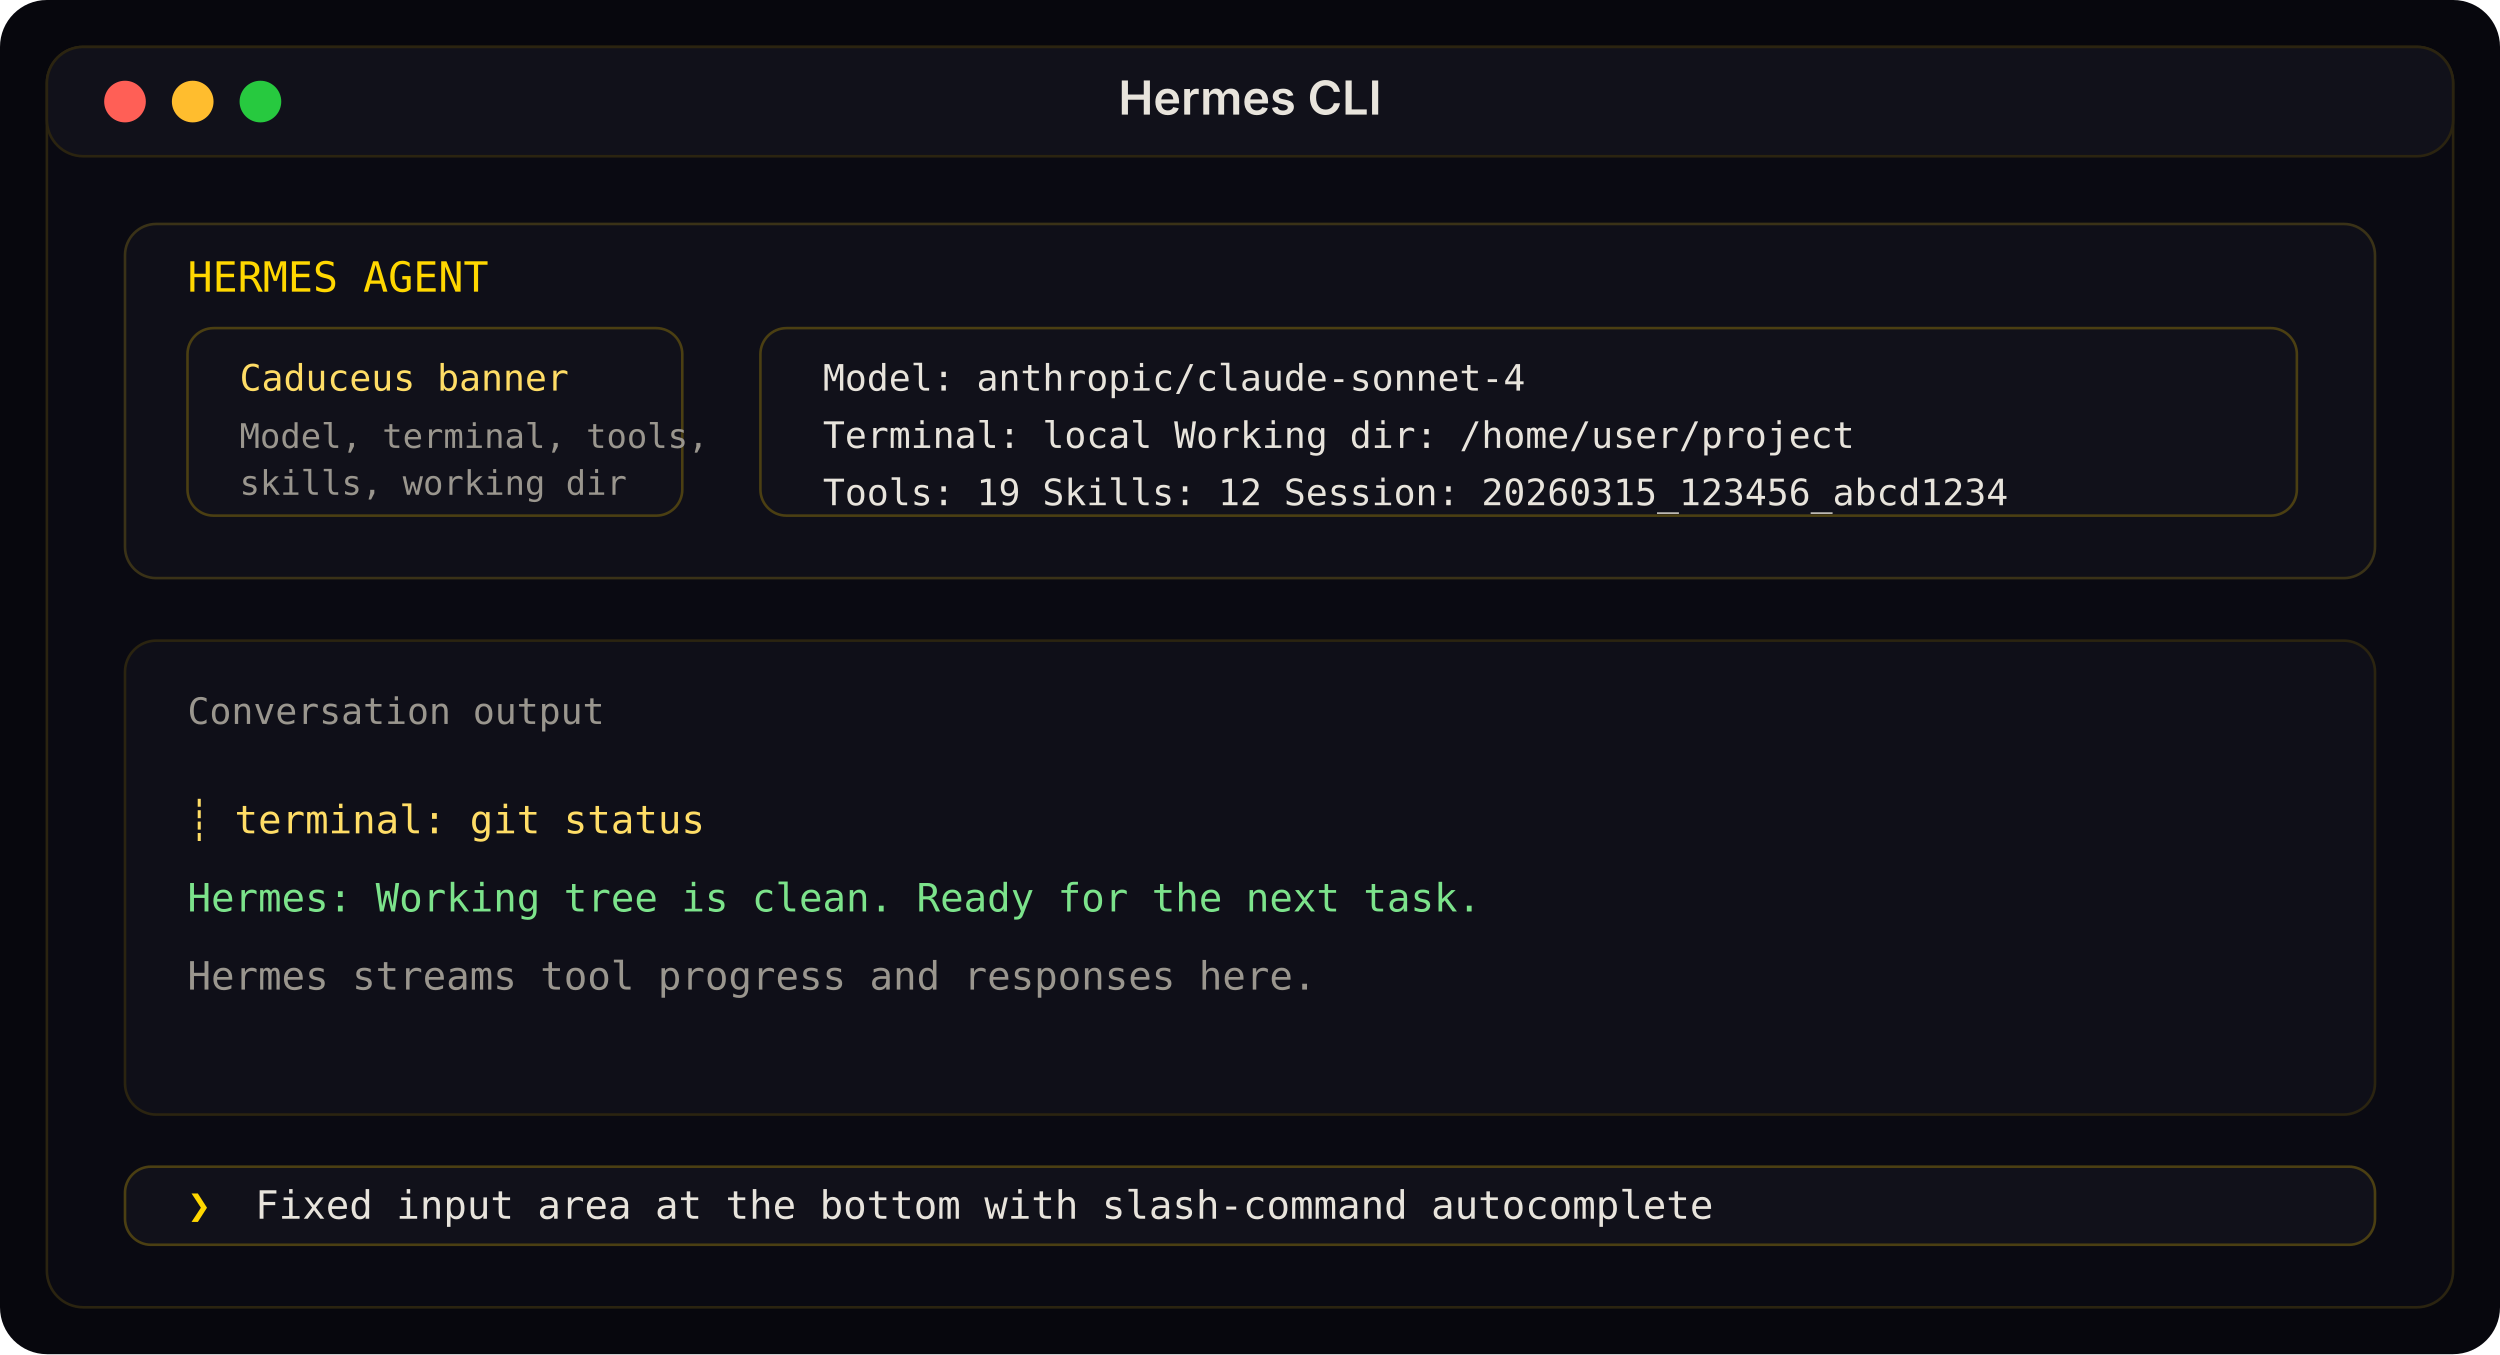
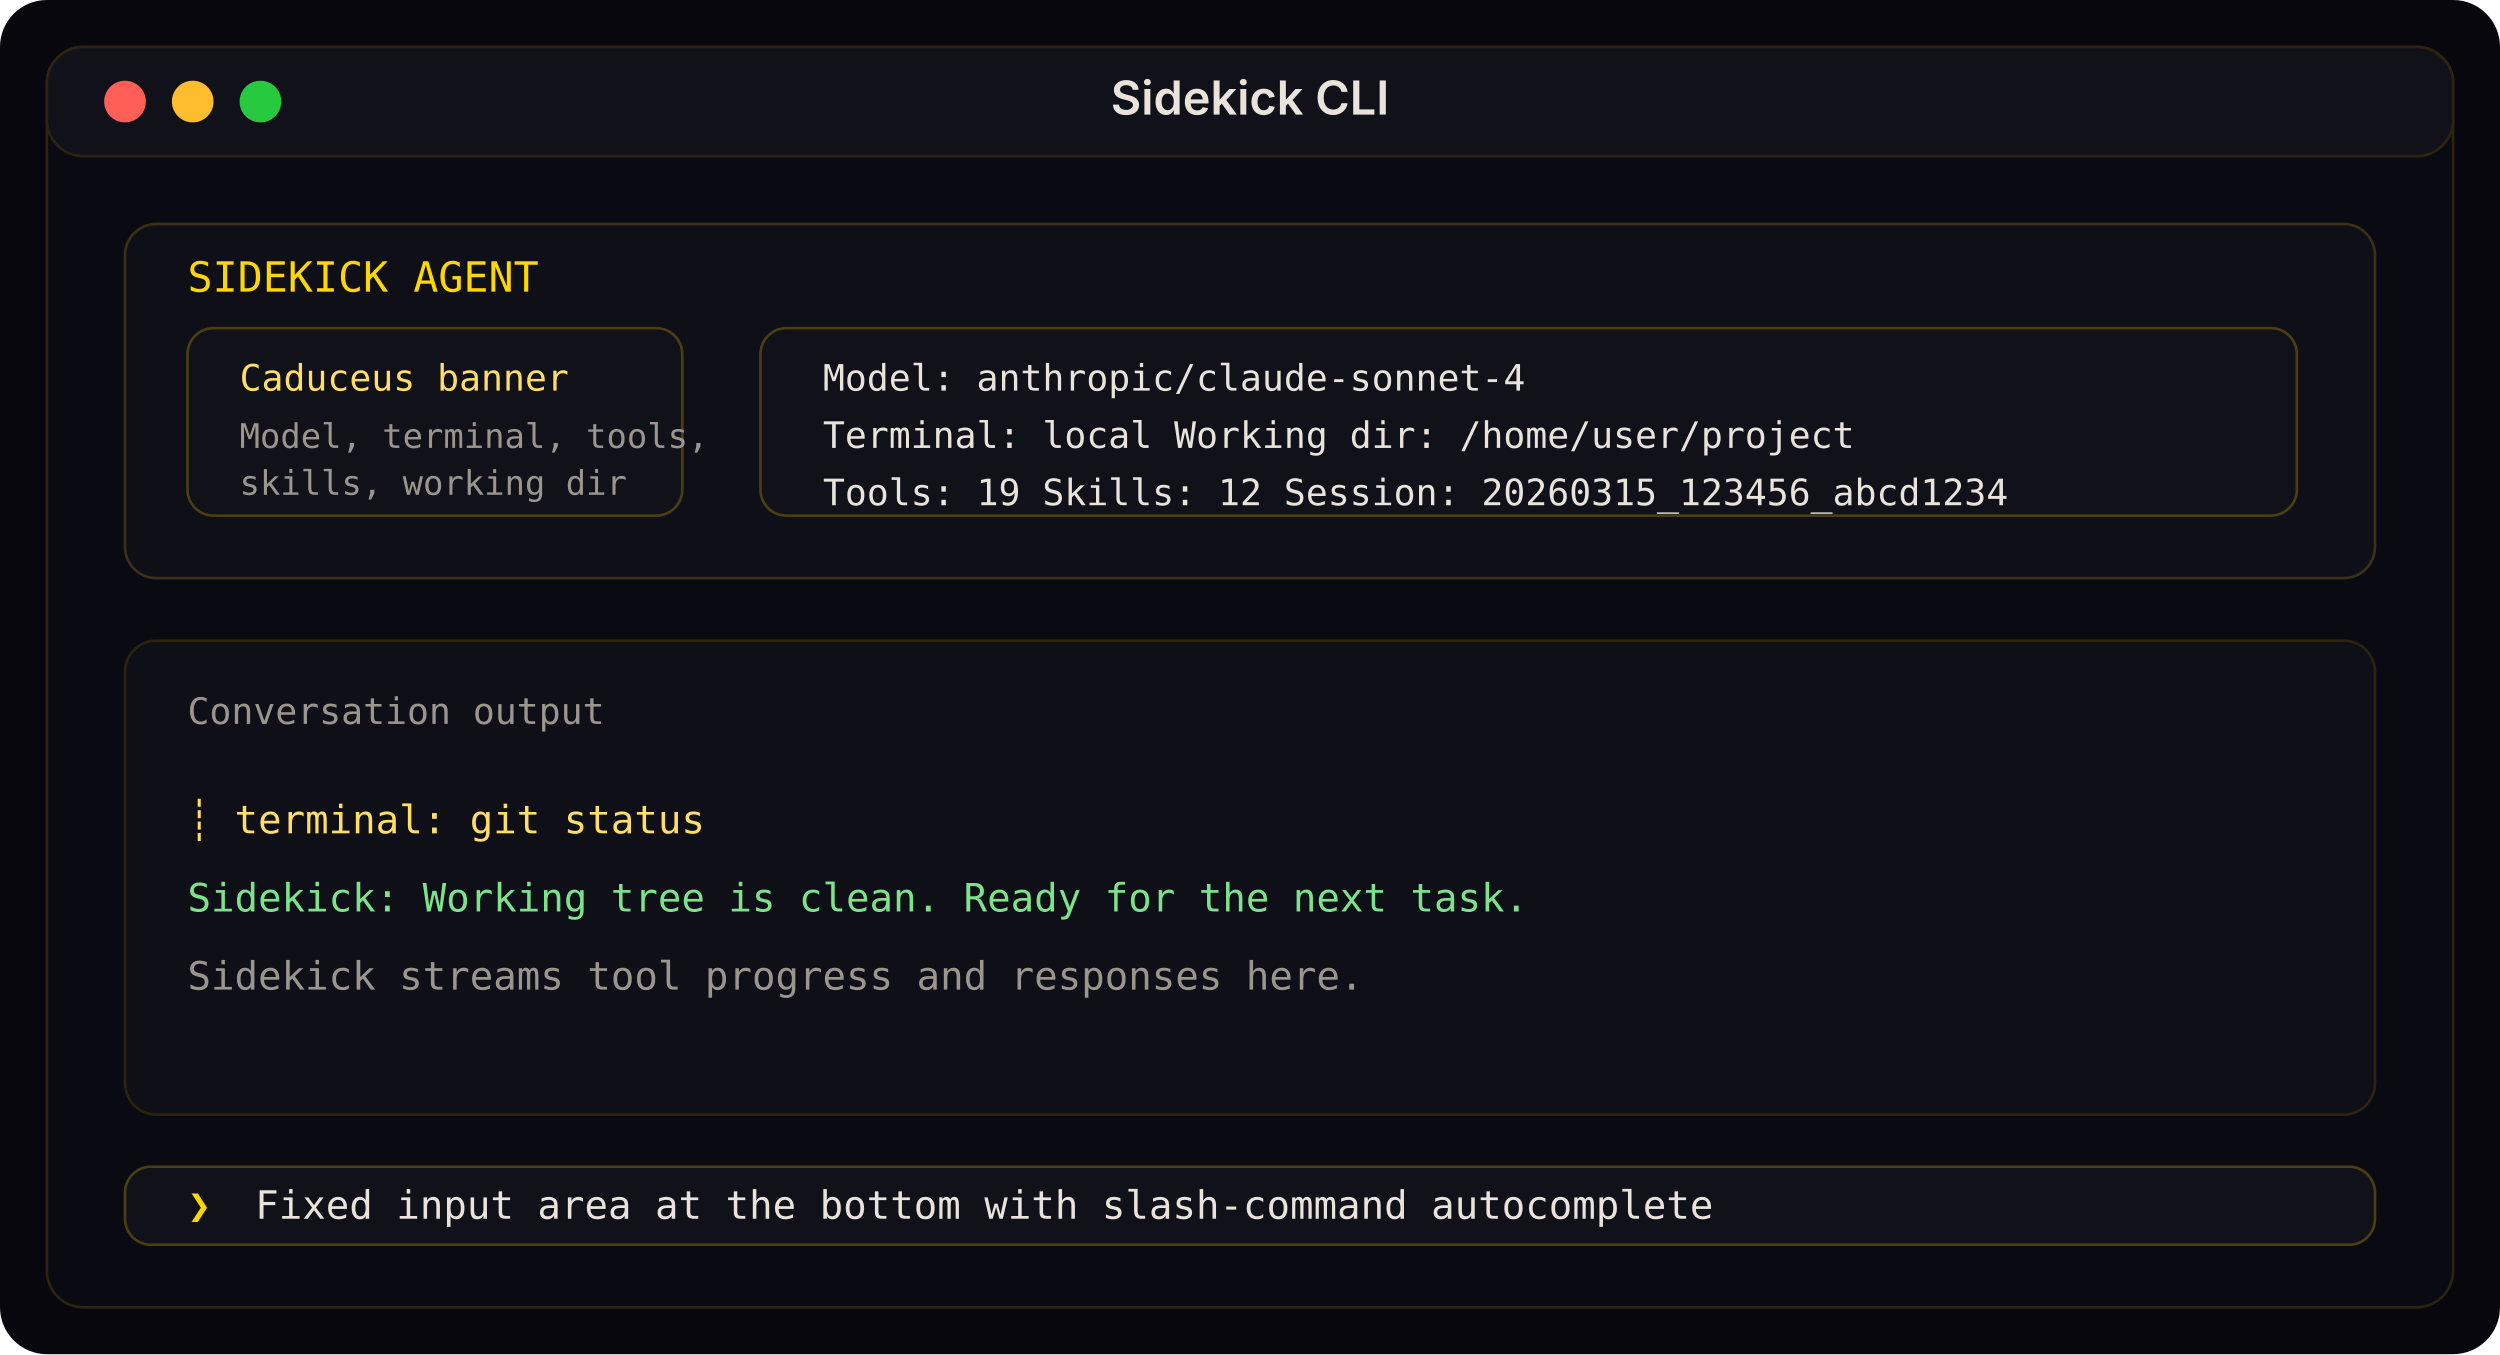
<svg xmlns="http://www.w3.org/2000/svg" width="960" height="520" viewBox="0 0 960 520" role="img" aria-labelledby="title desc">
  <rect width="960" height="520" rx="18" fill="#07070d" />
  <rect x="18" y="18" width="924" height="484" rx="14" fill="#0a0a12" stroke="#2b2410" />
  <rect x="18" y="18" width="924" height="42" rx="14" fill="#11111a" stroke="#2b2410" />
  <circle cx="48" cy="39" r="8" fill="#ff5f56" />
  <circle cx="74" cy="39" r="8" fill="#ffbd2e" />
  <circle cx="100" cy="39" r="8" fill="#27c93f" />
-   <text x="480" y="44" text-anchor="middle" fill="#e8e4dc" font-family="Inter, sans-serif" font-size="18" font-weight="600">Hermes CLI</text>
+   <text x="480" y="44" text-anchor="middle" fill="#e8e4dc" font-family="Inter, sans-serif" font-size="18" font-weight="600">Sidekick CLI</text>
  <rect x="48" y="86" width="864" height="136" rx="12" fill="#0f0f18" stroke="#3a3217" />
-   <text x="72" y="112" fill="#ffd700" font-family="JetBrains Mono, monospace" font-size="16">HERMES AGENT</text>
+   <text x="72" y="112" fill="#ffd700" font-family="JetBrains Mono, monospace" font-size="16">SIDEKICK AGENT</text>
  <rect x="72" y="126" width="190" height="72" rx="10" fill="#11111a" stroke="#4b3f12" />
  <text x="92" y="150" fill="#ffdd66" font-family="JetBrains Mono, monospace" font-size="14">Caduceus banner</text>
  <text x="92" y="172" fill="#9a968e" font-family="JetBrains Mono, monospace" font-size="13">Model, terminal, tools,</text>
  <text x="92" y="190" fill="#9a968e" font-family="JetBrains Mono, monospace" font-size="13">skills, working dir</text>
  <rect x="292" y="126" width="590" height="72" rx="10" fill="#11111a" stroke="#4b3f12" />
  <text x="316" y="150" fill="#e8e4dc" font-family="JetBrains Mono, monospace" font-size="14">Model: anthropic/claude-sonnet-4</text>
  <text x="316" y="172" fill="#e8e4dc" font-family="JetBrains Mono, monospace" font-size="14">Terminal: local   Working dir: /home/user/project</text>
  <text x="316" y="194" fill="#e8e4dc" font-family="JetBrains Mono, monospace" font-size="14">Tools: 19   Skills: 12   Session: 20260315_123456_abcd1234</text>
  <rect x="48" y="246" width="864" height="182" rx="12" fill="#0f0f18" stroke="#2b2410" />
  <text x="72" y="278" fill="#9a968e" font-family="JetBrains Mono, monospace" font-size="14">Conversation output</text>
  <text x="72" y="320" fill="#ffdd66" font-family="JetBrains Mono, monospace" font-size="15">┊ terminal: git status</text>
-   <text x="72" y="350" fill="#7ce38b" font-family="JetBrains Mono, monospace" font-size="15">Hermes: Working tree is clean. Ready for the next task.</text>
-   <text x="72" y="380" fill="#9a968e" font-family="JetBrains Mono, monospace" font-size="15">Hermes streams tool progress and responses here.</text>
+   <text x="72" y="350" fill="#7ce38b" font-family="JetBrains Mono, monospace" font-size="15">Sidekick: Working tree is clean. Ready for the next task.</text>
+   <text x="72" y="380" fill="#9a968e" font-family="JetBrains Mono, monospace" font-size="15">Sidekick streams tool progress and responses here.</text>
  <rect x="48" y="448" width="864" height="30" rx="10" fill="#11111a" stroke="#4b3f12" />
  <text x="72" y="468" fill="#ffd700" font-family="JetBrains Mono, monospace" font-size="15">❯</text>
  <text x="98" y="468" fill="#e8e4dc" font-family="JetBrains Mono, monospace" font-size="15">Fixed input area at the bottom with slash-command autocomplete</text>
</svg>
